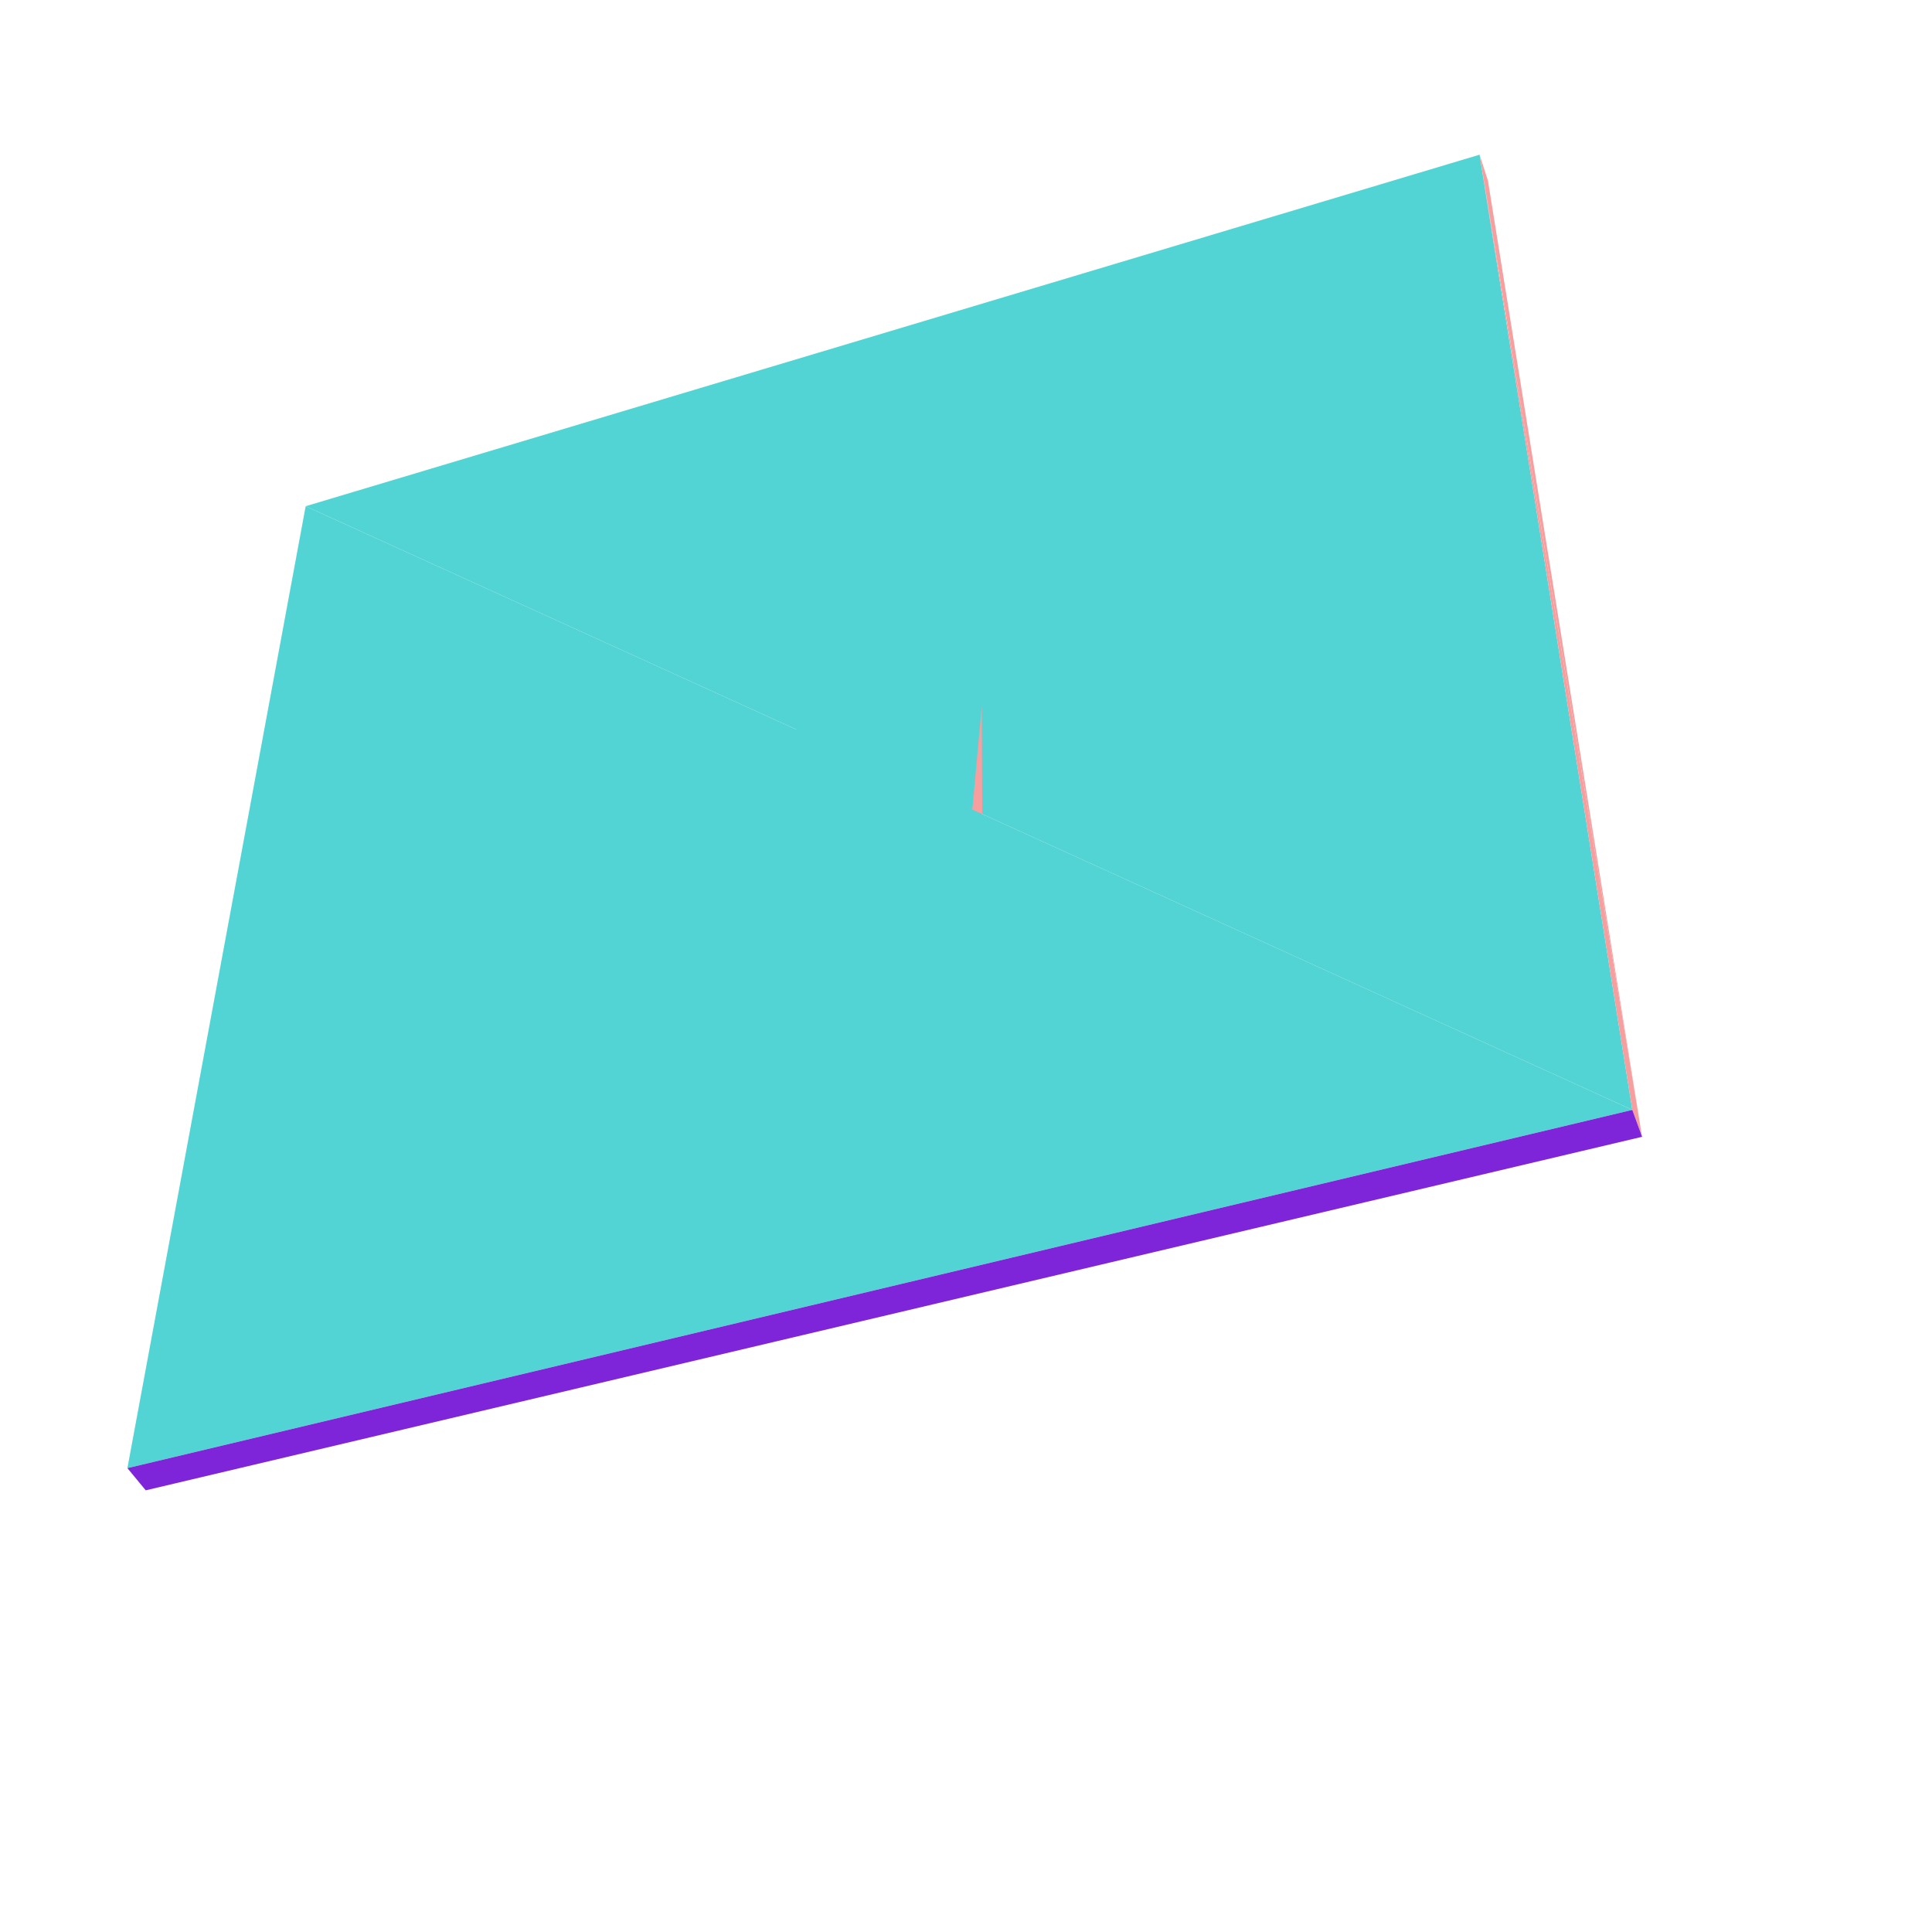
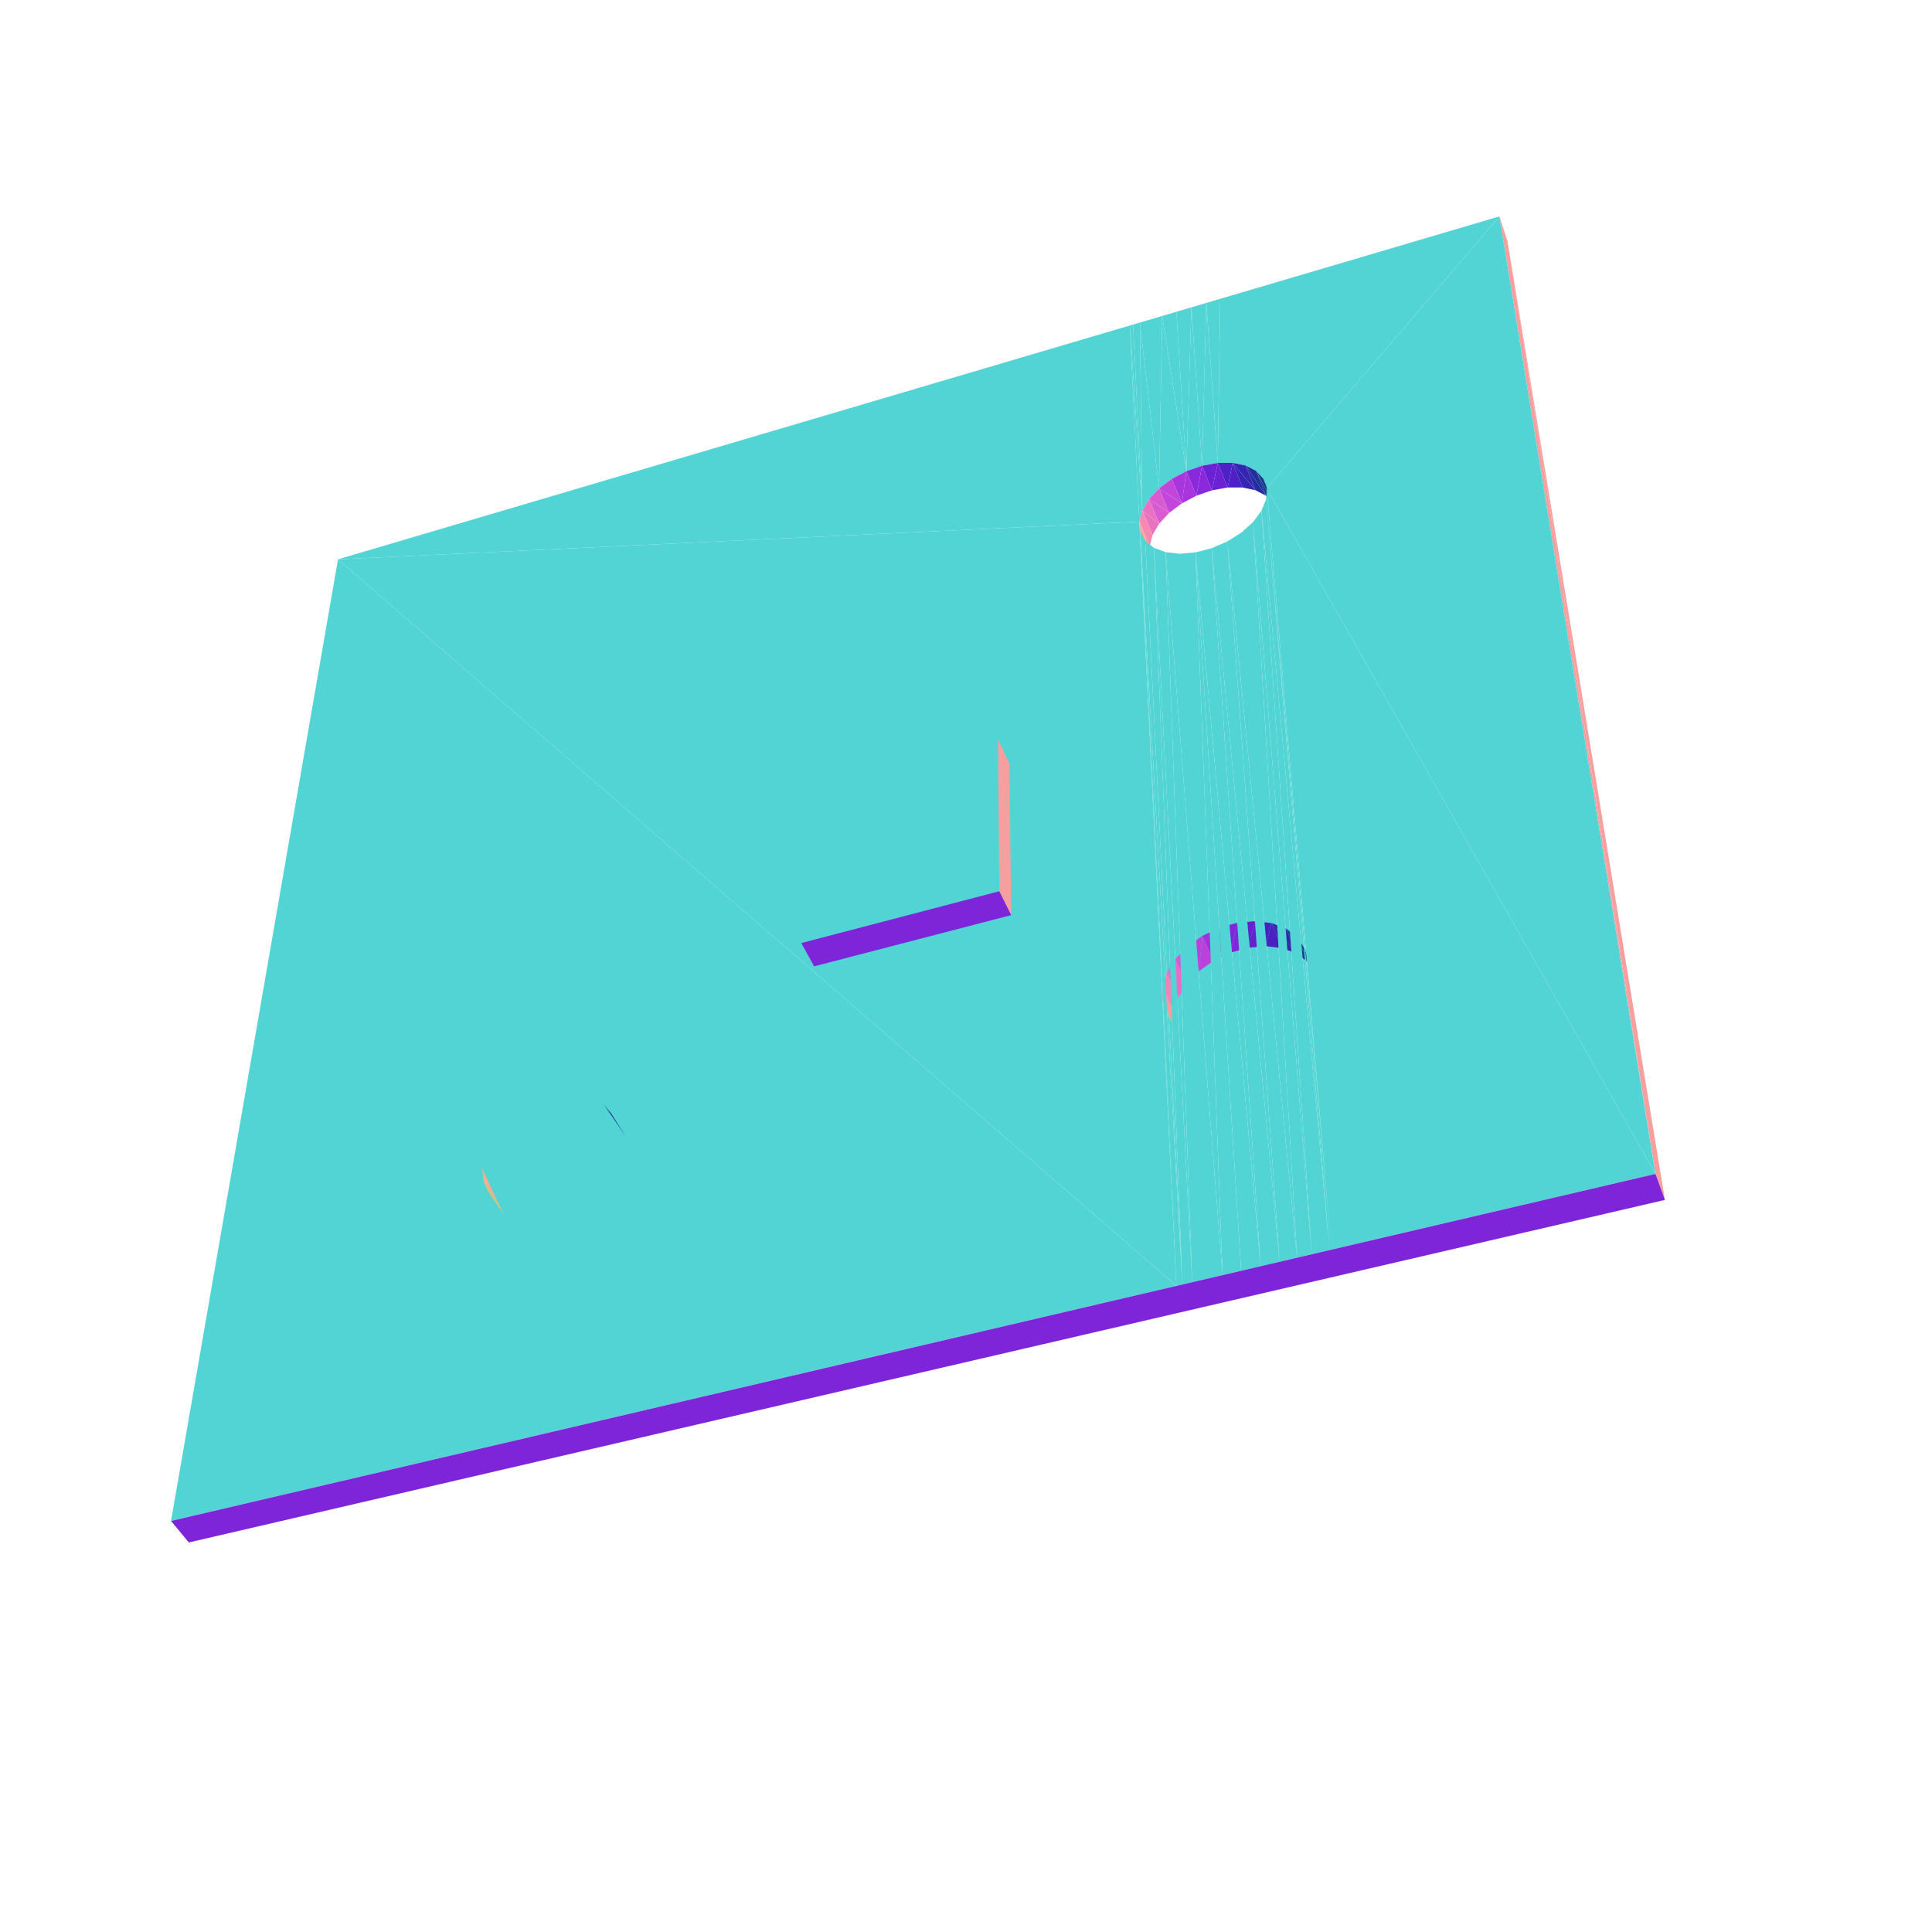
<svg xmlns="http://www.w3.org/2000/svg" viewBox="-250 -250 500 500" width="500" height="500">
-   <path d="M-48.83,-59.917L1.091,-34.482L1.049,-73.66z" style="fill:rgb(83,212,212)" />
-   <path d="M1.091,-34.482L4.088,-67.325L1.049,-73.66z" style="fill:rgb(247,158,158)" />
-   <path d="M-170.894,-118.993L172.445,37.238L132.914,-209.966zM1.091,-34.482L-48.83,-59.917L-50.782,-20.692z" style="fill:rgb(83,212,212)" />
-   <path d="M4.088,-67.325L1.091,-34.482L4.253,-28.123z" style="fill:rgb(247,158,158)" />
-   <path d="M-47.358,-14.495L1.091,-34.482L-50.782,-20.692z" style="fill:rgb(127,37,217)" />
-   <path d="M132.914,-209.966L174.968,44.205L135.073,-203.264z" style="fill:rgb(247,158,158)" />
-   <path d="M1.091,-34.482L-47.358,-14.495L4.253,-28.123z" style="fill:rgb(127,37,217)" />
-   <path d="M172.445,37.238L-170.894,-118.993L-217.029,129.95z" style="fill:rgb(83,212,212)" />
-   <path d="M174.968,44.205L132.914,-209.966L172.445,37.238z" style="fill:rgb(247,158,158)" />
-   <path d="M-212.284,135.694L172.445,37.238L-217.029,129.95zM172.445,37.238L-212.284,135.694L174.968,44.205z" style="fill:rgb(127,37,217)" />
+   <path d="M-162.523,-105.251L44.859,-115.005L42.4,-165.757z" style="fill:rgb(83,212,212)" />
+   <path d="M-99.139,-83.387L-99.383,-75.467L-95.822,-77.512z" style="fill:rgb(175,57,222)" />
+   <path d="M-95.359,-84.871L-95.822,-77.512L-92.06,-78.986z" style="fill:rgb(146,43,221)" />
+   <path d="M-99.383,-75.467L-105.885,-78.831L-102.529,-72.974z" style="fill:rgb(200,75,217)" />
+   <path d="M-91.61,-85.695L-92.06,-78.986L-88.327,-79.798z" style="fill:rgb(116,34,214)" />
+   <path d="M-99.383,-75.467L-99.139,-83.387L-102.72,-81.332z" style="fill:rgb(175,57,222)" />
+   <path d="M-95.822,-77.512L-95.359,-84.871L-99.139,-83.387z" style="fill:rgb(146,43,221)" />
+   <path d="M-102.529,-72.974L-108.44,-76.036L-105.065,-70.184z" style="fill:rgb(222,96,207)" />
+   <path d="M-105.885,-78.831L-99.383,-75.467L-102.72,-81.332z" style="fill:rgb(200,75,217)" />
+   <path d="M-92.06,-78.986L-91.61,-85.695L-95.359,-84.871z" style="fill:rgb(116,34,214)" />
+   <path d="M-88.12,-85.804L-88.327,-79.798L-84.849,-79.897z" style="fill:rgb(86,32,201)" />
+   <path d="M-108.44,-76.036L-102.529,-72.974L-105.885,-78.831z" style="fill:rgb(222,96,207)" />
+   <path d="M-88.327,-79.798L-88.12,-85.804L-91.61,-85.695z" style="fill:rgb(86,32,201)" />
+   <path d="M-105.065,-70.184L-110.225,-73.115L-106.834,-67.265z" style="fill:rgb(237,120,191)" />
+   <path d="M-81.842,-79.271L-88.12,-85.804L-84.849,-79.897z" style="fill:rgb(60,35,184)" />
+   <path d="M-110.225,-73.115L-105.065,-70.184L-108.44,-76.036z" style="fill:rgb(237,120,191)" />
+   <path d="M-106.834,-67.265L-111.127,-70.248L-107.722,-64.398z" style="fill:rgb(245,143,172)" />
+   <path d="M-79.495,-77.956L-85.105,-85.19L-81.842,-79.271z" style="fill:rgb(37,44,163)" />
+   <path d="M-88.12,-85.804L-81.842,-79.271L-85.105,-85.19z" style="fill:rgb(60,35,184)" />
+   <path d="M-111.127,-70.248L-106.834,-67.265L-110.225,-73.115z" style="fill:rgb(245,143,172)" />
+   <path d="M-111.127,-70.248L-107.667,-61.76L-107.722,-64.398z" style="fill:rgb(246,166,149)" />
+   <path d="M-85.105,-85.19L-79.495,-77.956L-82.754,-83.884z" style="fill:rgb(37,44,163)" />
+   <path d="M-77.958,-76.026L-82.754,-83.884L-79.495,-77.956z" style="fill:rgb(20,59,140)" />
+   <path d="M45.007,-166.526L49.953,-123.604L47.574,-167.284zM49.953,-123.604L50.79,-168.234L47.574,-167.284zM42.4,-165.757L45.623,-117.9L43.246,-166.006zM50.79,-168.234L57.032,-128.061L54.455,-169.316z" style="fill:rgb(83,212,212)" />
+   <path d="M-107.667,-61.76L-111.127,-70.248L-111.082,-67.613z" style="fill:rgb(246,166,149)" />
+   <path d="M45.623,-117.9L45.007,-166.526L43.246,-166.006z" style="fill:rgb(83,212,212)" />
+   <path d="M-111.082,-67.613L-106.664,-59.519L-107.667,-61.76z" style="fill:rgb(240,187,125)" />
+   <path d="M57.032,-128.061L58.339,-170.463L54.455,-169.316z" style="fill:rgb(83,212,212)" />
+   <path d="M-82.754,-83.884L-77.958,-76.026L-81.219,-81.962z" style="fill:rgb(20,59,140)" />
+   <path d="M61.086,-129.471L62.201,-171.603L58.339,-170.463zM65.162,-130.209L65.795,-172.664L62.201,-171.603z" style="fill:rgb(83,212,212)" />
+   <path d="M-106.664,-59.519L-111.082,-67.613L-110.084,-65.377z" style="fill:rgb(240,187,125)" />
+   <path d="M65.795,-172.664L72.394,-129.518L68.895,-173.579zM68.895,-173.579L75.1,-128.122L71.302,-174.29zM75.1,-128.122L72.864,-174.751L71.302,-174.29zM76.954,-126.119L73.479,-174.933L72.864,-174.751zM77.831,-123.631L138.057,-194L73.479,-174.933zM57.032,-128.061L50.79,-168.234L53.244,-126.065zM50.79,-168.234L49.953,-123.604L53.244,-126.065zM49.953,-123.604L45.007,-166.526L47.359,-120.826zM58.339,-170.463L57.032,-128.061L61.086,-129.471zM62.201,-171.603L61.086,-129.471L65.162,-130.209zM45.007,-166.526L45.623,-117.9L47.359,-120.826zM45.623,-117.9L42.4,-165.757L44.859,-115.005zM65.795,-172.664L65.162,-130.209L69.01,-130.226zM72.394,-129.518L65.795,-172.664L69.01,-130.226zM75.1,-128.122L68.895,-173.579L72.394,-129.518zM72.864,-174.751L75.1,-128.122L76.954,-126.119zM73.479,-174.933L76.954,-126.119L77.831,-123.631z" style="fill:rgb(83,212,212)" />
+   <path d="M57.032,-128.061L55.864,-119.729L59.631,-121.714z" style="fill:rgb(168,53,222)" />
+   <path d="M61.086,-129.471L59.631,-121.714L63.665,-123.112z" style="fill:rgb(138,40,220)" />
+   <path d="M55.864,-119.729L49.953,-123.604L52.593,-117.276z" style="fill:rgb(194,70,219)" />
+   <path d="M65.162,-130.209L63.665,-123.112L67.723,-123.837z" style="fill:rgb(108,33,211)" />
+   <path d="M55.864,-119.729L57.032,-128.061L53.244,-126.065z" style="fill:rgb(168,53,222)" />
+   <path d="M52.593,-117.276L47.359,-120.826L50.017,-114.504z" style="fill:rgb(217,91,210)" />
+   <path d="M59.631,-121.714L61.086,-129.471L57.032,-128.061z" style="fill:rgb(138,40,220)" />
+   <path d="M49.953,-123.604L55.864,-119.729L53.244,-126.065z" style="fill:rgb(194,70,219)" />
+   <path d="M63.665,-123.112L65.162,-130.209L61.086,-129.471z" style="fill:rgb(108,33,211)" />
+   <path d="M47.359,-120.826L52.593,-117.276L49.953,-123.604z" style="fill:rgb(217,91,210)" />
+   <path d="M69.01,-130.226L67.723,-123.837L71.555,-123.841z" style="fill:rgb(79,32,198)" />
+   <path d="M50.017,-114.504L45.623,-117.9L48.297,-111.58z" style="fill:rgb(234,114,195)" />
+   <path d="M67.723,-123.837L69.01,-130.226L65.162,-130.209z" style="fill:rgb(79,32,198)" />
+   <path d="M45.623,-117.9L50.017,-114.504L47.359,-120.826z" style="fill:rgb(234,114,195)" />
+   <path d="M74.927,-123.12L69.01,-130.226L71.555,-123.841z" style="fill:rgb(54,37,179)" />
+   <path d="M48.297,-111.58L44.859,-115.005L47.543,-108.684zM44.859,-115.005L48.297,-111.58L45.623,-117.9z" style="fill:rgb(244,137,177)" />
+   <path d="M69.01,-130.226L74.927,-123.12L72.394,-129.518z" style="fill:rgb(54,37,179)" />
+   <path d="M77.625,-121.713L72.394,-129.518L74.927,-123.12z" style="fill:rgb(32,47,158)" />
+   <path d="M44.859,-115.005L47.811,-105.994L47.543,-108.684z" style="fill:rgb(247,161,155)" />
+   <path d="M72.394,-129.518L77.625,-121.713L75.1,-128.122z" style="fill:rgb(32,47,158)" />
+   <path d="M79.477,-119.702L75.1,-128.122L77.625,-121.713z" style="fill:rgb(17,63,135)" />
+   <path d="M47.811,-105.994L44.859,-115.005L45.12,-112.319z" style="fill:rgb(247,161,155)" />
+   <path d="M75.1,-128.122L79.477,-119.702L76.954,-126.119z" style="fill:rgb(17,63,135)" />
+   <path d="M-41.014,-45.2L8.616,-19.346L8.286,-58.575zM-162.523,-105.251L54.439,82.788L44.859,-115.005z" style="fill:rgb(83,212,212)" />
+   <path d="M8.616,-19.346L11.243,-52.41L8.286,-58.575z" style="fill:rgb(247,158,158)" />
+   <path d="M8.616,-19.346L-41.014,-45.2L-42.631,-5.939z" style="fill:rgb(83,212,212)" />
+   <path d="M11.243,-52.41L8.616,-19.346L11.69,-13.165z" style="fill:rgb(247,158,158)" />
+   <path d="M-39.302,0.088L8.616,-19.346L-42.631,-5.939zM8.616,-19.346L-39.302,0.088L11.69,-13.165z" style="fill:rgb(127,37,217)" />
+   <path d="M178.441,53.798L140.161,-187.467L138.057,-194z" style="fill:rgb(247,158,158)" />
+   <path d="M-112.507,36.259L-112.614,44.651L-108.702,42.157z" style="fill:rgb(181,61,221)" />
+   <path d="M-108.294,34.461L-108.702,42.157L-104.511,40.372z" style="fill:rgb(153,46,222)" />
+   <path d="M-104.059,33.482L-104.511,40.372L-100.297,39.406z" style="fill:rgb(123,36,216)" />
+   <path d="M-112.614,44.651L-119.868,41.829L-116.013,47.705z" style="fill:rgb(206,80,215)" />
+   <path d="M-108.702,42.157L-108.294,34.461L-112.507,36.259z" style="fill:rgb(153,46,222)" />
+   <path d="M44.859,-115.005L54.596,82.751L45.12,-112.319z" style="fill:rgb(83,212,212)" />
+   <path d="M-112.614,44.651L-112.507,36.259L-116.445,38.765z" style="fill:rgb(181,61,221)" />
+   <path d="M-104.511,40.372L-104.059,33.482L-108.294,34.461z" style="fill:rgb(123,36,216)" />
+   <path d="M-100.059,33.383L-100.297,39.406L-96.314,39.319z" style="fill:rgb(94,32,205)" />
+   <path d="M-119.868,41.829L-112.614,44.651L-116.445,38.765z" style="fill:rgb(206,80,215)" />
+   <path d="M-116.013,47.705L-122.567,45.268L-118.689,51.136z" style="fill:rgb(226,102,203)" />
+   <path d="M-100.297,39.406L-100.059,33.383L-104.059,33.482z" style="fill:rgb(94,32,205)" />
+   <path d="M45.12,-112.319L55.989,82.426L46.399,-110.012z" style="fill:rgb(83,212,212)" />
+   <path d="M-122.567,45.268L-116.013,47.705L-119.868,41.829z" style="fill:rgb(226,102,203)" />
+   <path d="M-96.54,34.176L-96.314,39.319L-92.806,40.122z" style="fill:rgb(66,34,189)" />
+   <path d="M138.057,-194L77.831,-123.631L178.441,53.798z" style="fill:rgb(83,212,212)" />
+   <path d="M-118.689,51.136L-124.374,48.874L-120.474,54.735z" style="fill:rgb(240,125,187)" />
+   <path d="M55.989,82.426L48.626,-108.234L46.399,-110.012z" style="fill:rgb(83,212,212)" />
+   <path d="M-96.314,39.319L-96.54,34.176L-100.059,33.383z" style="fill:rgb(66,34,189)" />
+   <path d="M-124.374,48.874L-118.689,51.136L-122.567,45.268z" style="fill:rgb(240,125,187)" />
+   <path d="M-89.993,41.773L-96.54,34.176L-92.806,40.122z" style="fill:rgb(42,41,169)" />
+   <path d="M58.533,81.831L51.666,-107.101L48.626,-108.234z" style="fill:rgb(83,212,212)" />
+   <path d="M-120.474,54.735L-125.169,52.426L-121.252,58.284zM-125.169,52.426L-120.474,54.735L-124.374,48.874z" style="fill:rgb(246,149,166)" />
+   <path d="M-96.54,34.176L-89.993,41.773L-93.722,35.819z" style="fill:rgb(42,41,169)" />
+   <path d="M-88.056,44.175L-93.722,35.819L-89.993,41.773z" style="fill:rgb(24,55,146)" />
+   <path d="M-125.169,52.426L-120.966,61.56L-121.252,58.284z" style="fill:rgb(245,172,143)" />
+   <path d="M51.666,-107.101L66.387,79.995L55.333,-106.693zM77.667,-120.81L94.546,73.412L77.831,-123.631zM66.387,79.995L59.393,-107.039L55.333,-106.693zM54.439,82.788L-162.523,-105.251L-205.741,143.615zM76.464,-117.834L94.067,73.524L77.667,-120.81z" style="fill:rgb(83,212,212)" />
+   <path d="M-93.722,35.819L-88.056,44.175L-91.785,38.216z" style="fill:rgb(24,55,146)" />
+   <path d="M-120.966,61.56L-125.169,52.426L-124.894,55.702z" style="fill:rgb(245,172,143)" />
+   <path d="M59.393,-107.039L76.248,77.689L63.585,-108.123z" style="fill:rgb(83,212,212)" />
+   <path d="M-124.894,55.702L-119.623,64.356L-120.966,61.56z" style="fill:rgb(237,191,119)" />
+   <path d="M89.49,74.594L76.464,-117.834L74.291,-114.895zM85.686,75.483L74.291,-114.895L71.285,-112.183zM63.585,-108.123L81.176,76.537L67.637,-109.875zM67.637,-109.875L85.686,75.483L71.285,-112.183z" style="fill:rgb(83,212,212)" />
+   <path d="M-119.623,64.356L-124.894,55.702L-123.556,58.495z" style="fill:rgb(237,191,119)" />
+   <path d="M65.57,-9.891L64.098,-1.379L68.453,-3.448z" style="fill:rgb(160,49,222)" />
+   <path d="M61.188,-7.808L60.246,1.356L64.098,-1.379z" style="fill:rgb(188,65,220)" />
+   <path d="M70.192,-11.181L68.453,-3.448L73.049,-4.723z" style="fill:rgb(131,38,218)" />
+   <path d="M60.246,1.356L54.173,-1.811L57.132,4.596z" style="fill:rgb(212,85,213)" />
+   <path d="M64.098,-1.379L65.57,-9.891L61.188,-7.808z" style="fill:rgb(160,49,222)" />
+   <path d="M74.775,-11.599L73.049,-4.723L77.609,-5.127z" style="fill:rgb(101,32,208)" />
+   <path d="M60.246,1.356L61.188,-7.808L57.311,-5.06z" style="fill:rgb(188,65,220)" />
+   <path d="M68.453,-3.448L70.192,-11.181L65.57,-9.891z" style="fill:rgb(131,38,218)" />
+   <path d="M54.173,-1.811L60.246,1.356L57.311,-5.06z" style="fill:rgb(212,85,213)" />
+   <path d="M57.132,4.596L51.968,1.745L54.948,8.145z" style="fill:rgb(230,108,199)" />
+   <path d="M73.049,-4.723L74.775,-11.599L70.192,-11.181z" style="fill:rgb(101,32,208)" />
+   <path d="M79.04,-11.114L77.609,-5.127L81.856,-4.629z" style="fill:rgb(73,33,193)" />
+   <path d="M51.968,1.745L57.132,4.596L54.173,-1.811z" style="fill:rgb(230,108,199)" />
+   <path d="M77.609,-5.127L79.04,-11.114L74.775,-11.599z" style="fill:rgb(73,33,193)" />
+   <path d="M54.948,8.145L50.838,5.393L53.833,11.788z" style="fill:rgb(242,131,182)" />
+   <path d="M85.526,-3.254L79.04,-11.114L81.856,-4.629z" style="fill:rgb(48,39,174)" />
+   <path d="M50.838,5.393L54.948,8.145L51.968,1.745z" style="fill:rgb(242,131,182)" />
+   <path d="M53.833,11.788L50.861,8.907L53.865,15.301z" style="fill:rgb(247,155,161)" />
+   <path d="M79.04,-11.114L85.526,-3.254L82.725,-9.75z" style="fill:rgb(48,39,174)" />
+   <path d="M88.387,-1.078L82.725,-9.75L85.526,-3.254z" style="fill:rgb(28,51,152)" />
+   <path d="M50.861,8.907L53.833,11.788L50.838,5.393z" style="fill:rgb(247,155,161)" />
+   <path d="M50.861,8.907L55.053,18.466L53.865,15.301z" style="fill:rgb(244,177,137)" />
+   <path d="M82.725,-9.75L88.387,-1.078L85.595,-7.583z" style="fill:rgb(28,51,152)" />
+   <path d="M90.254,1.769L85.595,-7.583L88.387,-1.078z" style="fill:rgb(14,67,129)" />
+   <path d="M55.053,18.466L50.861,8.907L52.046,12.069z" style="fill:rgb(244,177,137)" />
+   <path d="M85.595,-7.583L90.254,1.769L87.463,-4.74z" style="fill:rgb(14,67,129)" />
+   <path d="M54.596,82.751L44.859,-115.005L54.439,82.788zM55.989,82.426L45.12,-112.319L54.596,82.751zM48.626,-108.234L55.989,82.426L58.533,81.831zM51.666,-107.101L58.533,81.831L62.072,81.004zM66.387,79.995L51.666,-107.101L62.072,81.004zM59.393,-107.039L66.387,79.995L71.213,78.867z" style="fill:rgb(83,212,212)" />
+   <path d="M140.161,-187.467L178.441,53.798L180.881,60.538z" style="fill:rgb(247,158,158)" />
+   <path d="M76.248,77.689L59.393,-107.039L71.213,78.867zM81.176,76.537L63.585,-108.123L76.248,77.689zM85.686,75.483L67.637,-109.875L81.176,76.537zM94.546,73.412L77.667,-120.81L94.067,73.524zM74.291,-114.895L85.686,75.483L89.49,74.594zM76.464,-117.834L89.49,74.594L92.345,73.926zM94.067,73.524L76.464,-117.834L92.345,73.926zM178.441,53.798L77.831,-123.631L94.546,73.412z" style="fill:rgb(83,212,212)" />
+   <path d="M-201.136,149.188L178.441,53.798L-205.741,143.615zM178.441,53.798L-201.136,149.188L180.881,60.538z" style="fill:rgb(127,37,217)" />
</svg>
